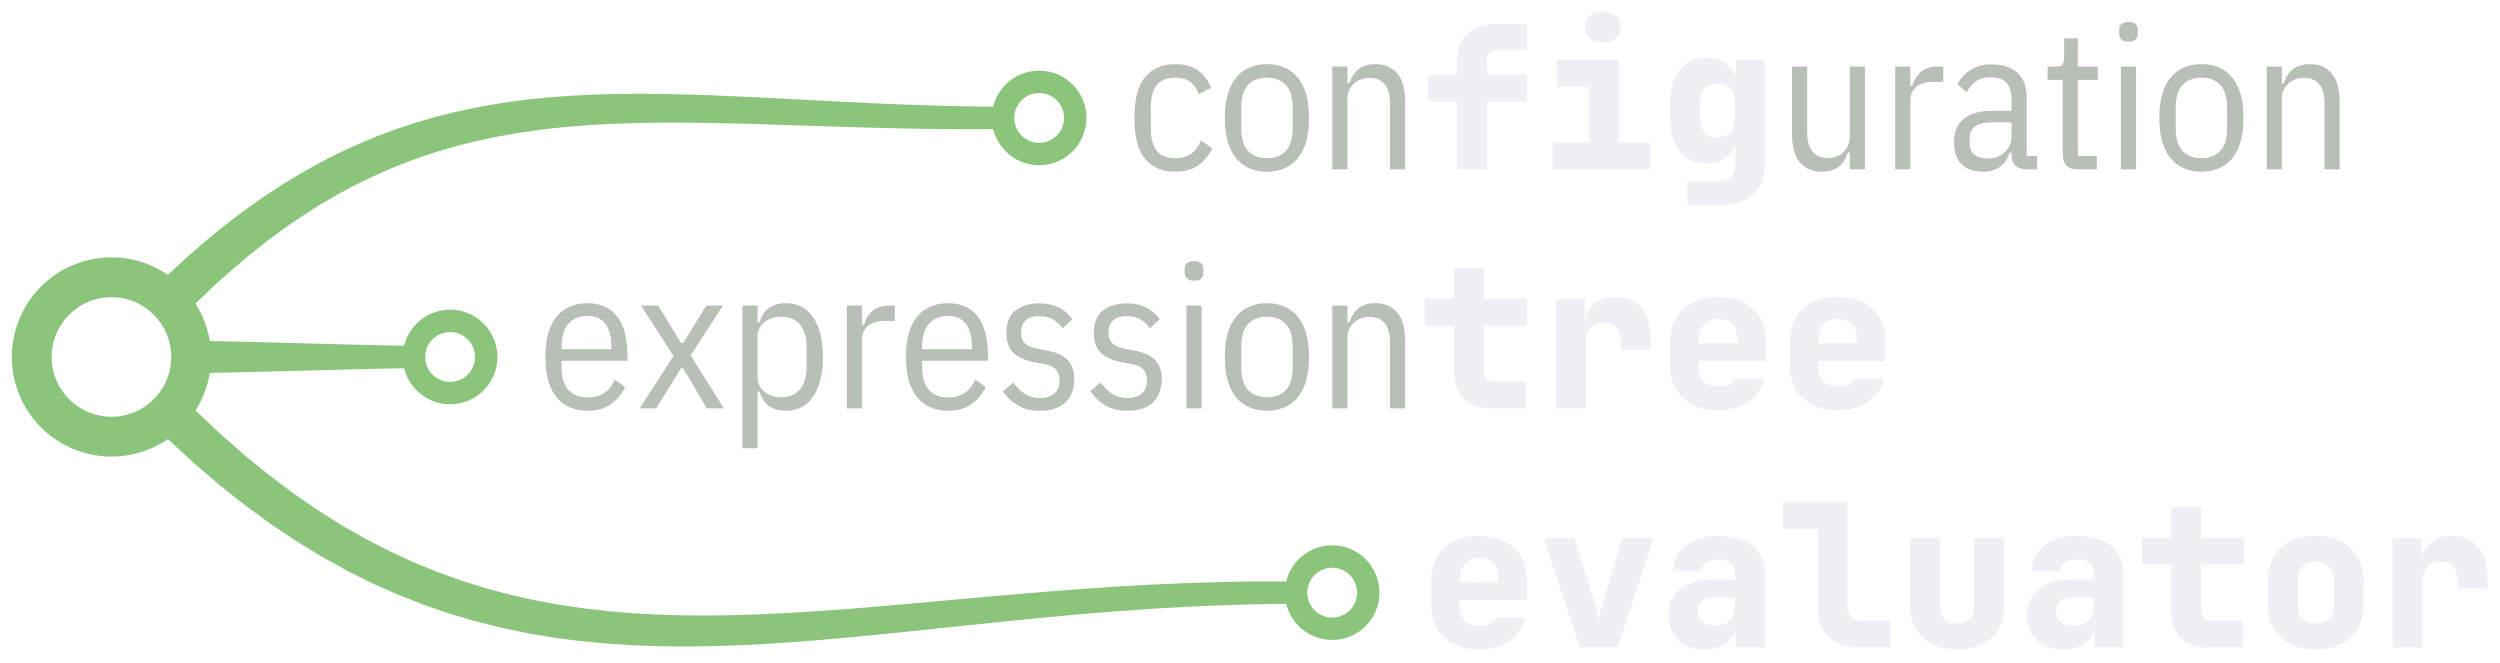
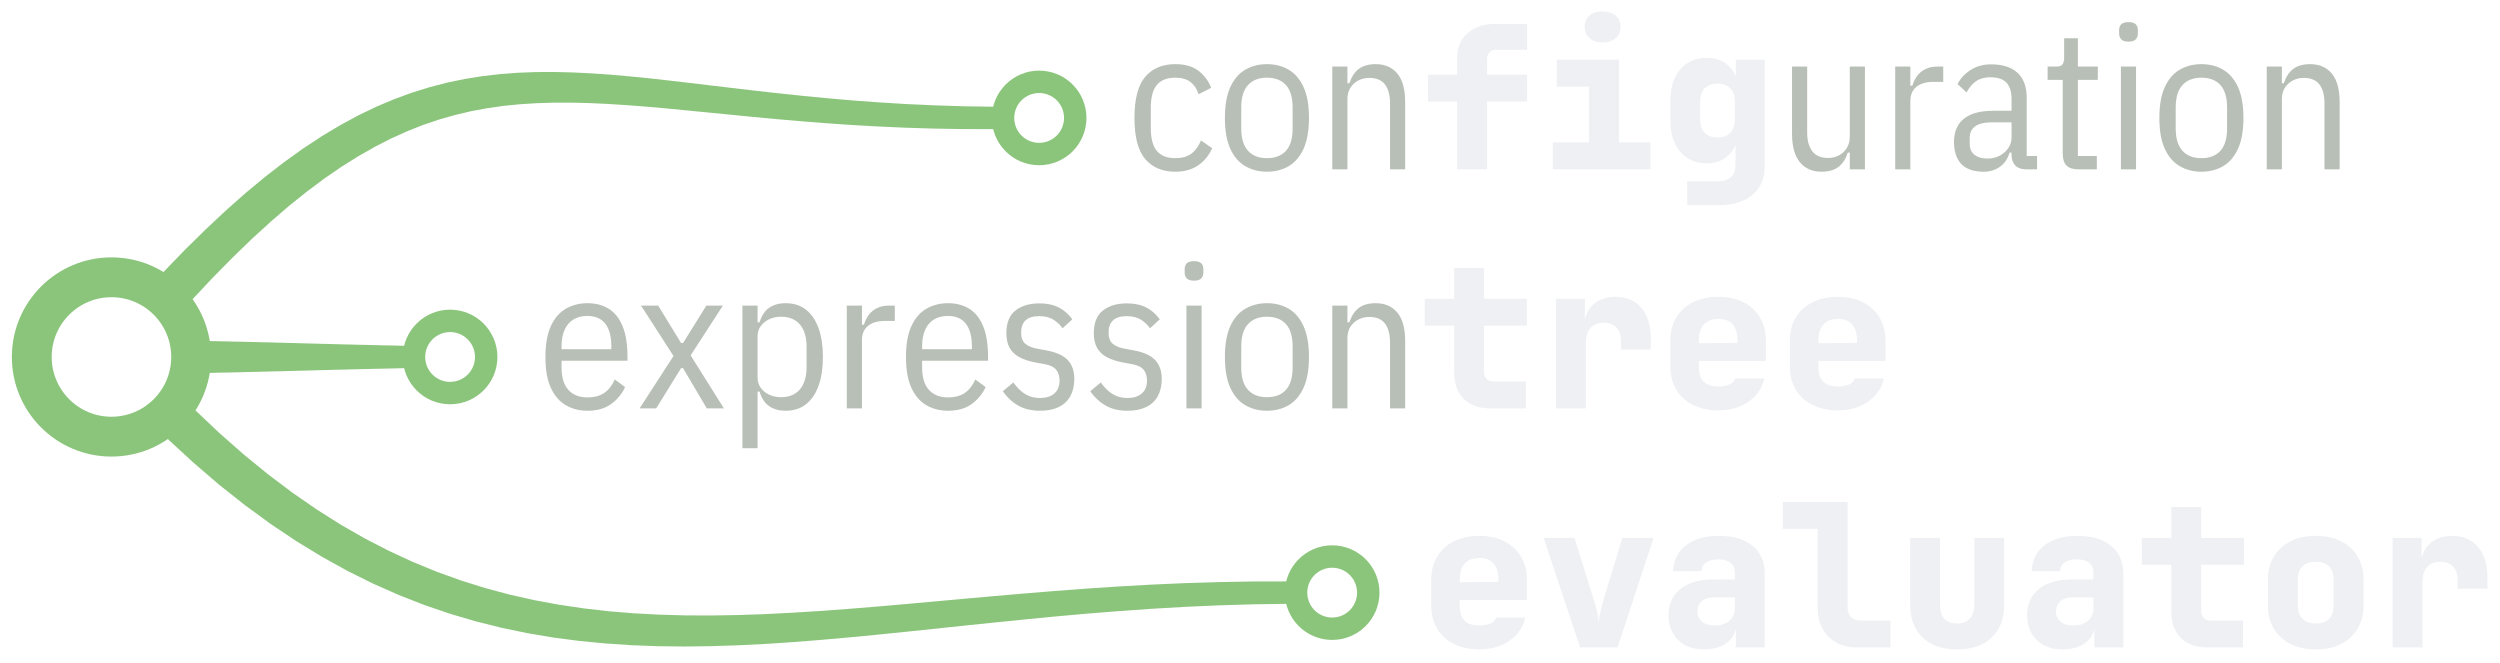
<svg xmlns="http://www.w3.org/2000/svg" viewBox="115 6 502 133" width="502" height="133" role="img">
  <g fill="#8bc57c" color="#8bc57c">
    <g class="arms">
      <path d="M156.88,80.88L158.05,80.86L159.19,80.83L160.31,80.81L161.4,80.79L162.47,80.76L163.51,80.74L164.53,80.71L165.54,80.69L166.53,80.67L167.5,80.64L168.45,80.62L169.39,80.59L170.32,80.57L171.24,80.55L172.16,80.52L173.06,80.5L173.96,80.48L174.85,80.45L175.74,80.43L176.63,80.41L177.52,80.38L178.41,80.36L179.3,80.33L180.2,80.31L181.1,80.29L182.02,80.26L182.94,80.24L183.87,80.22L184.81,80.19L185.76,80.17L186.73,80.14L187.72,80.12L188.73,80.1L189.75,80.07L190.79,80.05L191.86,80.03L192.95,80L194.07,79.98L195.21,79.95L196.38,79.93L196.38,75.43L195.21,75.41L194.07,75.38L192.95,75.36L191.86,75.34L190.79,75.31L189.75,75.29L188.73,75.26L187.72,75.24L186.73,75.22L185.76,75.19L184.81,75.17L183.87,75.15L182.94,75.12L182.02,75.1L181.1,75.07L180.2,75.05L179.3,75.03L178.41,75L177.52,74.98L176.63,74.96L175.74,74.93L174.85,74.91L173.96,74.88L173.06,74.86L172.16,74.84L171.24,74.81L170.32,74.79L169.39,74.76L168.45,74.74L167.5,74.72L166.53,74.69L165.54,74.67L164.53,74.65L163.51,74.62L162.47,74.6L161.4,74.58L160.31,74.55L159.19,74.53L158.05,74.5L156.88,74.48Z" />
-       <path d="M154.19,67.01L157.84,63.52L161.46,60.27L165.06,57.23L168.63,54.4L172.18,51.78L175.72,49.36L179.25,47.12L182.76,45.06L186.28,43.18L189.79,41.46L193.32,39.9L196.85,38.49L200.39,37.22L203.96,36.09L207.54,35.09L211.16,34.2L214.8,33.44L218.48,32.78L222.2,32.22L225.96,31.76L229.77,31.39L233.62,31.1L237.53,30.88L241.49,30.74L245.51,30.65L249.59,30.62L253.73,30.64L257.94,30.7L262.22,30.79L266.57,30.9L271,31.04L275.5,31.19L280.08,31.34L284.75,31.49L289.5,31.63L294.34,31.75L299.28,31.85L304.31,31.92L309.43,31.95L314.66,31.93L314.66,27.43L309.48,27.36L304.39,27.25L299.4,27.09L294.5,26.91L289.68,26.7L284.95,26.47L280.3,26.23L275.72,25.99L271.22,25.76L266.78,25.53L262.41,25.33L258.1,25.15L253.84,25L249.64,24.9L245.49,24.84L241.39,24.84L237.32,24.9L233.3,25.03L229.31,25.24L225.35,25.54L221.42,25.93L217.52,26.43L213.64,27.03L209.77,27.75L205.93,28.6L202.1,29.57L198.28,30.69L194.46,31.96L190.66,33.38L186.86,34.97L183.06,36.72L179.27,38.65L175.47,40.77L171.67,43.07L167.86,45.57L164.04,48.28L160.21,51.19L156.37,54.32L152.51,57.67L148.63,61.26Z" />
+       <path d="M153.6,66.15L157.73,61.75L161.73,57.69L165.62,53.93L169.4,50.48L173.07,47.32L176.66,44.44L180.16,41.83L183.59,39.47L186.96,37.36L190.27,35.48L193.53,33.81L196.77,32.35L199.98,31.08L203.18,30L206.38,29.09L209.59,28.33L212.83,27.73L216.1,27.26L219.42,26.93L222.79,26.72L226.23,26.61L229.74,26.61L233.34,26.7L237.02,26.87L240.8,27.11L244.69,27.41L248.69,27.76L252.82,28.16L257.07,28.58L261.46,29.01L266,29.46L270.68,29.9L275.53,30.32L280.55,30.72L285.74,31.08L291.12,31.39L296.7,31.64L302.47,31.82L308.46,31.92L314.66,31.93L314.66,27.43L308.53,27.34L302.62,27.15L296.92,26.89L291.41,26.55L286.1,26.16L280.97,25.71L276,25.23L271.2,24.72L266.55,24.2L262.04,23.67L257.67,23.15L253.41,22.64L249.27,22.16L245.23,21.71L241.28,21.32L237.42,20.98L233.62,20.72L229.89,20.54L226.22,20.45L222.58,20.47L218.98,20.61L215.41,20.88L211.86,21.29L208.32,21.86L204.78,22.59L201.25,23.51L197.7,24.61L194.14,25.92L190.56,27.43L186.96,29.16L183.32,31.13L179.65,33.33L175.92,35.78L172.14,38.49L168.29,41.46L164.37,44.71L160.37,48.25L156.27,52.09L152.07,56.23L147.75,60.69Z" />
      <path d="M148.63,94.1L153.84,98.9L159.02,103.35L164.2,107.45L169.36,111.22L174.51,114.67L179.65,117.8L184.79,120.65L189.93,123.2L195.08,125.48L200.22,127.49L205.38,129.25L210.54,130.77L215.71,132.06L220.9,133.14L226.11,134.02L231.33,134.7L236.58,135.21L241.85,135.56L247.16,135.76L252.5,135.82L257.88,135.75L263.31,135.57L268.78,135.3L274.3,134.93L279.88,134.49L285.52,133.99L291.23,133.44L297.01,132.85L302.87,132.24L308.8,131.61L314.82,130.99L320.92,130.37L327.12,129.77L333.42,129.21L339.82,128.7L346.33,128.24L352.94,127.86L359.67,127.56L366.52,127.35L373.5,127.25L373.5,122.75L366.45,122.76L359.53,122.89L352.73,123.1L346.05,123.4L339.48,123.77L333.03,124.2L326.69,124.68L320.45,125.19L314.31,125.72L308.28,126.26L302.33,126.8L296.48,127.33L290.72,127.83L285.04,128.29L279.44,128.7L273.92,129.04L268.47,129.32L263.1,129.5L257.79,129.59L252.55,129.57L247.36,129.42L242.23,129.15L237.16,128.73L232.13,128.15L227.15,127.41L222.2,126.49L217.3,125.39L212.42,124.08L207.56,122.56L202.73,120.82L197.9,118.84L193.09,116.61L188.27,114.13L183.45,111.37L178.63,108.32L173.79,104.98L168.93,101.32L164.04,97.34L159.13,93.02L154.19,88.35Z" />
      <g class="nodes">
        <circle cx="323.66" cy="29.68" r="7.25" fill="none" stroke="currentColor" stroke-width="4.5" />
        <circle cx="205.38" cy="77.68" r="7.25" fill="none" stroke="currentColor" stroke-width="4.5" />
        <circle cx="382.5" cy="125" r="7.25" fill="none" stroke="currentColor" stroke-width="4.5" />
      </g>
      <g class="root">
        <circle cx="137.38" cy="77.68" r="16" fill="none" stroke="currentColor" stroke-width="8" />
      </g>
    </g>
  </g>
  <path fill="#eef0f3" d="M413.60 40L407.60 40L407.60 26.40L401.76 26.40L401.76 21L407.60 21L407.60 17.60Q407.60 14.52 409.70 12.66Q411.80 10.80 415.20 10.80L415.20 10.80L421.64 10.80L421.64 16L415.40 16Q414.60 16 414.10 16.50Q413.60 17 413.60 17.80L413.60 17.80L413.60 21L421.64 21L421.64 26.40L413.60 26.40L413.60 40ZM446.40 40L426.80 40L426.80 34.60L434.08 34.60L434.08 23.40L427.60 23.40L427.60 18L440.08 18L440.08 34.60L446.40 34.60L446.40 40ZM436.80 14.52L436.80 14.52Q435.16 14.52 434.18 13.68Q433.20 12.84 433.20 11.40L433.20 11.40Q433.20 9.96 434.18 9.12Q435.16 8.28 436.80 8.28L436.80 8.28Q438.44 8.28 439.42 9.12Q440.40 9.96 440.40 11.40L440.40 11.40Q440.40 12.84 439.42 13.68Q438.44 14.52 436.80 14.52ZM460.20 47.20L453.80 47.20L453.80 42.40L460 42.40Q461.68 42.40 462.58 41.56Q463.48 40.72 463.48 39.24L463.48 39.24L463.48 38.40L463.52 35.12Q462.72 36.88 461.24 37.84Q459.76 38.80 457.72 38.80L457.72 38.80Q454.40 38.80 452.40 36.48Q450.40 34.16 450.40 30.20L450.40 30.20L450.40 26.20Q450.40 22.28 452.40 19.94Q454.40 17.60 457.72 17.60L457.72 17.60Q459.80 17.60 461.28 18.58Q462.76 19.56 463.56 21.32L463.56 21.32L463.56 18L469.36 18L469.36 39.44Q469.36 43.04 466.90 45.12Q464.44 47.20 460.20 47.20L460.20 47.20ZM459.88 33.60L459.88 33.60Q461.52 33.60 462.44 32.66Q463.36 31.72 463.36 30L463.36 30L463.36 26.40Q463.36 24.68 462.44 23.74Q461.52 22.80 459.88 22.80L459.88 22.80Q458.20 22.80 457.30 23.74Q456.40 24.68 456.40 26.40L456.40 26.40L456.40 30Q456.40 31.72 457.30 32.66Q458.20 33.60 459.88 33.60ZM421.40 88L414.20 88Q410.84 88 408.92 86.08Q407 84.16 407 80.80L407 80.80L407 71.40L401.08 71.40L401.08 66L407 66L407 59.80L413 59.80L413 66L421.60 66L421.60 71.40L413 71.40L413 80.60Q413 81.48 413.46 82.04Q413.92 82.60 414.80 82.60L414.80 82.60L421.40 82.60L421.40 88ZM433.44 88L427.44 88L427.44 66L433.24 66L433.24 70.16Q433.72 68.04 435.34 66.82Q436.96 65.60 439.40 65.60L439.40 65.60Q442.72 65.60 444.60 67.84Q446.48 70.08 446.48 74L446.48 74L446.48 76.20L440.48 76.20L440.48 74.40Q440.48 72.68 439.56 71.74Q438.64 70.80 436.96 70.80L436.96 70.80Q435.28 70.80 434.36 71.86Q433.44 72.92 433.44 74.88L433.44 74.88L433.44 88ZM460.04 88.40L460.04 88.40Q457.12 88.40 454.94 87.30Q452.76 86.20 451.58 84.22Q450.40 82.24 450.40 79.60L450.40 79.60L450.40 74.40Q450.40 71.76 451.58 69.78Q452.76 67.80 454.94 66.70Q457.12 65.60 460.04 65.60L460.04 65.60Q462.96 65.60 465.10 66.70Q467.24 67.80 468.42 69.78Q469.60 71.76 469.60 74.40L469.60 74.40L469.60 78.48L456.12 78.48L456.12 79.60Q456.12 81.68 457.10 82.64Q458.08 83.60 460.04 83.60L460.04 83.60Q461.32 83.60 462.28 83.20Q463.24 82.80 463.40 82L463.40 82L469.28 82Q468.64 84.88 466.12 86.64Q463.60 88.40 460.04 88.40ZM456.12 74.40L456.12 74.40L456.12 74.92L463.88 74.84L463.88 74.32Q463.88 72.28 462.94 71.16Q462 70.04 460.04 70.04L460.04 70.04Q458.08 70.04 457.10 71.20Q456.12 72.36 456.12 74.40ZM484.04 88.40L484.04 88.40Q481.12 88.40 478.94 87.30Q476.76 86.20 475.58 84.22Q474.40 82.24 474.40 79.60L474.40 79.60L474.40 74.40Q474.40 71.76 475.58 69.78Q476.76 67.80 478.94 66.70Q481.12 65.60 484.04 65.60L484.04 65.60Q486.96 65.60 489.10 66.70Q491.24 67.80 492.42 69.78Q493.60 71.76 493.60 74.40L493.60 74.40L493.60 78.48L480.12 78.48L480.12 79.60Q480.12 81.68 481.10 82.64Q482.08 83.60 484.04 83.60L484.04 83.60Q485.32 83.60 486.28 83.20Q487.24 82.80 487.40 82L487.40 82L493.28 82Q492.64 84.88 490.12 86.64Q487.60 88.40 484.04 88.40ZM480.12 74.40L480.12 74.40L480.12 74.92L487.88 74.84L487.88 74.32Q487.88 72.28 486.94 71.16Q486 70.04 484.04 70.04L484.04 70.04Q482.08 70.04 481.10 71.20Q480.12 72.36 480.12 74.40ZM412.04 136.40L412.04 136.40Q409.12 136.40 406.94 135.30Q404.76 134.20 403.58 132.22Q402.40 130.24 402.40 127.60L402.40 127.60L402.40 122.40Q402.40 119.76 403.58 117.78Q404.76 115.80 406.94 114.70Q409.12 113.60 412.04 113.60L412.04 113.60Q414.96 113.60 417.10 114.70Q419.24 115.80 420.42 117.78Q421.60 119.76 421.60 122.40L421.60 122.40L421.60 126.48L408.12 126.48L408.12 127.60Q408.12 129.68 409.10 130.64Q410.08 131.60 412.04 131.60L412.04 131.60Q413.32 131.60 414.28 131.20Q415.24 130.80 415.40 130L415.40 130L421.28 130Q420.64 132.88 418.12 134.64Q415.60 136.40 412.04 136.40ZM408.12 122.40L408.12 122.40L408.12 122.92L415.88 122.84L415.88 122.32Q415.88 120.28 414.94 119.16Q414 118.04 412.04 118.04L412.04 118.04Q410.08 118.04 409.10 119.20Q408.12 120.36 408.12 122.40ZM439.80 136L432.28 136L424.96 114L431.16 114L435 126.36Q435.36 127.48 435.66 128.68Q435.96 129.88 436.04 130.92L436.04 130.92Q436.12 129.88 436.40 128.68Q436.68 127.48 437 126.40L437 126.40L440.76 114L447.04 114L439.80 136ZM457.16 136.40L457.16 136.40Q453.88 136.40 451.96 134.50Q450.04 132.60 450.04 129.52L450.04 129.52Q450.04 126.20 452.40 124.28Q454.76 122.36 459.04 122.36L459.04 122.36L463.36 122.36L463.36 120.96Q463.36 119.72 462.50 119.02Q461.64 118.32 460.04 118.32L460.04 118.32Q458.52 118.32 457.62 118.92Q456.72 119.52 456.64 120.68L456.64 120.68L450.96 120.68Q451.08 117.44 453.52 115.52Q455.96 113.60 460.12 113.60L460.12 113.60Q464.48 113.60 466.92 115.60Q469.36 117.60 469.36 121.20L469.36 121.20L469.36 136L463.56 136L463.56 132.20Q463.16 134.16 461.46 135.28Q459.76 136.40 457.16 136.40ZM459.28 131.60L459.28 131.60Q461.16 131.60 462.26 130.66Q463.36 129.72 463.36 128.20L463.36 128.20L463.36 125.96L459.16 125.96Q457.56 125.96 456.70 126.74Q455.84 127.52 455.84 128.76L455.84 128.76Q455.84 130 456.74 130.80Q457.64 131.60 459.28 131.60ZM494.60 136L487.80 136Q485.48 136 483.72 135.02Q481.96 134.04 480.98 132.28Q480 130.52 480 128.20L480 128.20L480 112.20L473 112.20L473 106.80L486 106.80L486 128Q486 129.16 486.66 129.88Q487.32 130.60 488.40 130.60L488.40 130.60L494.60 130.60L494.60 136ZM508 136.40L508 136.40Q503.56 136.40 501.06 134Q498.56 131.60 498.56 127.44L498.56 127.44L498.56 114L504.56 114L504.56 127.40Q504.56 131.20 508 131.20L508 131.20Q509.64 131.20 510.54 130.22Q511.44 129.24 511.44 127.40L511.44 127.40L511.44 114L517.44 114L517.44 127.44Q517.44 131.64 514.92 134.02Q512.40 136.40 508 136.40ZM529.16 136.40L529.16 136.40Q525.88 136.40 523.96 134.50Q522.04 132.60 522.04 129.52L522.04 129.52Q522.04 126.20 524.40 124.28Q526.76 122.36 531.04 122.36L531.04 122.36L535.36 122.36L535.36 120.96Q535.36 119.72 534.50 119.02Q533.64 118.32 532.04 118.32L532.04 118.32Q530.52 118.32 529.62 118.92Q528.72 119.52 528.64 120.68L528.64 120.68L522.96 120.68Q523.08 117.44 525.52 115.52Q527.96 113.60 532.12 113.60L532.12 113.60Q536.48 113.60 538.92 115.60Q541.36 117.60 541.36 121.20L541.36 121.20L541.36 136L535.56 136L535.56 132.20Q535.16 134.16 533.46 135.28Q531.76 136.40 529.16 136.40ZM531.28 131.60L531.28 131.60Q533.16 131.60 534.26 130.66Q535.36 129.72 535.36 128.20L535.36 128.20L535.36 125.96L531.16 125.96Q529.56 125.96 528.70 126.74Q527.84 127.52 527.84 128.76L527.84 128.76Q527.84 130 528.74 130.80Q529.64 131.60 531.28 131.60ZM565.40 136L558.20 136Q554.84 136 552.92 134.08Q551 132.16 551 128.80L551 128.80L551 119.40L545.08 119.40L545.08 114L551 114L551 107.80L557 107.80L557 114L565.60 114L565.60 119.40L557 119.40L557 128.60Q557 129.48 557.46 130.04Q557.92 130.60 558.80 130.60L558.80 130.60L565.40 130.60L565.40 136ZM580 136.40L580 136.40Q577.08 136.40 574.92 135.30Q572.76 134.20 571.58 132.22Q570.40 130.24 570.40 127.60L570.40 127.60L570.40 122.40Q570.40 119.76 571.58 117.78Q572.76 115.80 574.92 114.70Q577.08 113.60 580 113.60L580 113.60Q582.96 113.60 585.10 114.70Q587.24 115.80 588.42 117.78Q589.60 119.76 589.60 122.40L589.60 122.40L589.60 127.60Q589.60 130.24 588.42 132.22Q587.24 134.20 585.10 135.30Q582.96 136.40 580 136.40ZM580 131.20L580 131.20Q581.76 131.20 582.68 130.26Q583.60 129.32 583.60 127.60L583.60 127.60L583.60 122.40Q583.60 120.64 582.68 119.72Q581.76 118.80 580 118.80L580 118.80Q578.28 118.80 577.34 119.72Q576.40 120.64 576.40 122.40L576.40 122.40L576.40 127.60Q576.40 129.32 577.34 130.26Q578.28 131.20 580 131.20ZM601.44 136L595.44 136L595.44 114L601.24 114L601.24 118.16Q601.72 116.04 603.34 114.82Q604.96 113.60 607.40 113.60L607.40 113.60Q610.72 113.60 612.60 115.84Q614.48 118.08 614.48 122L614.48 122L614.48 124.20L608.48 124.20L608.48 122.40Q608.48 120.68 607.56 119.74Q606.64 118.80 604.96 118.80L604.96 118.80Q603.28 118.80 602.36 119.86Q601.44 120.92 601.44 122.88L601.44 122.88L601.44 136Z" />
  <path fill="#73806f" fill-opacity="0.5" d="M351.00 40.48L351.00 40.48Q347.16 40.48 344.98 37.96Q342.80 35.44 342.80 29.68L342.80 29.68Q342.80 23.92 344.98 21.40Q347.16 18.88 351.00 18.88L351.00 18.88Q353.92 18.88 355.66 20.22Q357.40 21.56 358.20 23.64L358.20 23.64L355.68 24.92Q355.16 23.32 354.04 22.46Q352.92 21.60 351.00 21.60L351.00 21.60Q348.48 21.60 347.28 23.08Q346.08 24.56 346.08 27.60L346.08 27.60L346.08 31.76Q346.08 34.80 347.28 36.28Q348.48 37.76 351.00 37.76L351.00 37.76Q353.00 37.76 354.22 36.86Q355.44 35.96 356.16 34.20L356.16 34.20L358.40 35.76Q357.48 37.88 355.62 39.18Q353.76 40.48 351.00 40.48ZM369.40 40.48L369.40 40.48Q367 40.48 365.08 39.38Q363.16 38.28 362.06 35.90Q360.96 33.52 360.96 29.68L360.96 29.68Q360.96 25.84 362.06 23.46Q363.16 21.08 365.08 19.98Q367 18.88 369.40 18.88L369.40 18.88Q371.84 18.88 373.74 19.98Q375.64 21.08 376.74 23.46Q377.84 25.84 377.84 29.68L377.84 29.68Q377.84 33.52 376.74 35.90Q375.64 38.28 373.74 39.38Q371.84 40.48 369.40 40.48ZM369.40 37.76L369.40 37.76Q371.88 37.76 373.22 36.28Q374.56 34.80 374.56 31.76L374.56 31.76L374.56 27.60Q374.56 24.56 373.22 23.08Q371.88 21.60 369.40 21.60L369.40 21.60Q366.96 21.60 365.60 23.08Q364.24 24.56 364.24 27.60L364.24 27.60L364.24 31.76Q364.24 34.80 365.60 36.28Q366.96 37.76 369.40 37.76ZM385.56 25.92L385.56 40L382.52 40L382.52 19.36L385.56 19.36L385.56 22.72L385.96 22.72Q386.56 20.84 387.82 19.86Q389.08 18.88 391.24 18.88L391.24 18.88Q394 18.88 395.58 20.76Q397.16 22.64 397.16 26.56L397.16 26.56L397.16 40L394.12 40L394.12 26.76Q394.12 24.28 393.10 22.96Q392.08 21.64 389.96 21.64L389.96 21.64Q388.76 21.64 387.76 22.16Q386.76 22.68 386.16 23.62Q385.56 24.56 385.56 25.92L385.56 25.92ZM489.48 40L486.44 40L486.44 36.64L486.04 36.64Q485.44 38.52 484.18 39.50Q482.92 40.48 480.76 40.48L480.76 40.48Q478 40.48 476.42 38.58Q474.84 36.68 474.84 32.80L474.84 32.80L474.84 19.36L477.88 19.36L477.88 32.60Q477.88 35.04 478.92 36.38Q479.96 37.72 482.04 37.72L482.04 37.72Q483.28 37.72 484.26 37.20Q485.24 36.68 485.84 35.72Q486.44 34.76 486.44 33.44L486.44 33.44L486.44 19.36L489.48 19.36L489.48 40ZM498.60 26.28L498.60 40L495.56 40L495.56 19.36L498.60 19.36L498.60 23.20L499 23.20Q499.36 22 500.04 21.14Q500.72 20.28 501.74 19.82Q502.76 19.36 504.08 19.36L504.08 19.36L505.20 19.36L505.20 22.44L503.20 22.44Q501.76 22.44 500.74 22.88Q499.72 23.32 499.16 24.16Q498.60 25 498.60 26.28L498.60 26.28ZM524.04 37.32L524.04 40L521.88 40Q520.92 40 520.26 39.66Q519.60 39.32 519.26 38.66Q518.92 38 518.92 37.04L518.92 37.04L518.92 36.24L519.32 36.64L518.52 36.64Q518 38.48 516.60 39.48Q515.20 40.48 513.32 40.48L513.32 40.48Q510.32 40.48 508.84 38.94Q507.36 37.40 507.36 34.48L507.36 34.48Q507.36 32.56 508.20 31.16Q509.04 29.76 510.78 29Q512.52 28.24 515.20 28.24L515.20 28.24L518.92 28.24L518.92 25.96Q518.92 23.68 517.90 22.60Q516.88 21.52 514.68 21.52L514.68 21.52Q512.92 21.52 511.80 22.30Q510.68 23.08 509.88 24.56L509.88 24.56L508.08 22.88Q508.88 21.24 510.66 20.08Q512.44 18.92 514.80 18.92L514.80 18.92Q518.28 18.92 520.12 20.62Q521.96 22.32 521.96 25.64L521.96 25.64L521.96 37.32L524.04 37.32ZM518.92 33.68L518.92 30.56L515.12 30.56Q512.72 30.56 511.62 31.36Q510.52 32.16 510.52 33.68L510.52 33.68L510.52 34.80Q510.52 36.36 511.50 37.10Q512.48 37.84 514.08 37.84L514.08 37.84Q515.48 37.84 516.58 37.24Q517.68 36.64 518.30 35.68Q518.92 34.72 518.92 33.68L518.92 33.68ZM536.04 37.32L536.04 40L532.32 40Q530.72 40 529.96 39.24Q529.20 38.48 529.20 36.88L529.20 36.88L529.20 22.04L526.16 22.04L526.16 19.36L527.96 19.36Q528.88 19.36 529.18 18.88Q529.48 18.40 529.48 17.52L529.48 17.52L529.48 13.68L532.24 13.68L532.24 19.36L536.24 19.36L536.24 22.04L532.24 22.04L532.24 37.32L536.04 37.32ZM542.40 14.36L542.40 14.36Q541.40 14.36 540.96 13.92Q540.52 13.48 540.52 12.72L540.52 12.72L540.52 12.08Q540.52 11.28 540.96 10.86Q541.40 10.44 542.40 10.44L542.40 10.44Q543.40 10.44 543.84 10.86Q544.28 11.28 544.28 12.08L544.28 12.08L544.28 12.72Q544.28 13.48 543.84 13.92Q543.40 14.36 542.40 14.36ZM543.92 40L540.88 40L540.88 19.36L543.92 19.36L543.92 40ZM557.04 40.48L557.04 40.48Q554.64 40.48 552.72 39.38Q550.80 38.28 549.70 35.90Q548.60 33.52 548.60 29.68L548.60 29.68Q548.60 25.84 549.70 23.46Q550.80 21.08 552.72 19.98Q554.64 18.88 557.04 18.88L557.04 18.88Q559.48 18.88 561.38 19.98Q563.28 21.08 564.38 23.46Q565.48 25.84 565.48 29.68L565.48 29.68Q565.48 33.52 564.38 35.90Q563.28 38.28 561.38 39.38Q559.48 40.48 557.04 40.48ZM557.04 37.76L557.04 37.76Q559.52 37.76 560.86 36.28Q562.20 34.80 562.20 31.76L562.20 31.76L562.20 27.60Q562.20 24.56 560.86 23.08Q559.52 21.60 557.04 21.60L557.04 21.60Q554.60 21.60 553.24 23.08Q551.88 24.56 551.88 27.60L551.88 27.60L551.88 31.76Q551.88 34.80 553.24 36.28Q554.60 37.76 557.04 37.76ZM573.20 25.92L573.20 40L570.16 40L570.16 19.36L573.20 19.36L573.20 22.72L573.60 22.72Q574.20 20.84 575.46 19.86Q576.72 18.88 578.88 18.88L578.88 18.88Q581.64 18.88 583.22 20.76Q584.80 22.64 584.80 26.56L584.80 26.56L584.80 40L581.76 40L581.76 26.76Q581.76 24.28 580.74 22.96Q579.72 21.64 577.60 21.64L577.60 21.64Q576.40 21.64 575.40 22.16Q574.40 22.68 573.80 23.62Q573.20 24.56 573.20 25.92L573.20 25.92ZM232.96 88.48L232.96 88.48Q230.56 88.48 228.64 87.38Q226.72 86.28 225.62 83.90Q224.52 81.52 224.52 77.68L224.52 77.68Q224.52 73.84 225.62 71.46Q226.72 69.08 228.64 67.98Q230.56 66.88 232.96 66.88L232.96 66.88Q235.40 66.88 237.20 67.98Q239 69.08 240 71.46Q241 73.84 241 77.68L241 77.68L241 78.44L227.76 78.44L227.76 79.76Q227.76 82.80 229.14 84.30Q230.52 85.80 232.96 85.80L232.96 85.80Q235.04 85.80 236.36 84.88Q237.68 83.96 238.44 82.20L238.44 82.20L240.52 83.72Q239.56 85.80 237.70 87.14Q235.84 88.48 232.96 88.48ZM232.96 69.44L232.96 69.44Q231.32 69.44 230.16 70.14Q229 70.84 228.38 72.20Q227.76 73.56 227.76 75.60L227.76 75.60L227.76 76.12L237.76 76.12L237.76 75.60Q237.76 73.56 237.22 72.20Q236.68 70.84 235.62 70.14Q234.56 69.44 232.96 69.44ZM246.76 88L243.44 88L250.24 77.48L243.72 67.36L247.16 67.36L251.76 74.88L252.16 74.88L256.84 67.36L260.16 67.36L253.68 77.36L260.36 88L256.92 88L252.16 79.92L251.76 79.92L246.76 88ZM267.12 96L264.08 96L264.08 67.36L267.12 67.36L267.12 70.72L267.52 70.72Q268.12 68.72 269.46 67.80Q270.80 66.88 272.72 66.88L272.72 66.88Q275.20 66.88 276.86 68.20Q278.52 69.52 279.38 71.94Q280.24 74.36 280.24 77.68L280.24 77.68Q280.24 81 279.38 83.42Q278.52 85.84 276.86 87.16Q275.20 88.48 272.72 88.48L272.72 88.48Q270.80 88.48 269.46 87.56Q268.12 86.64 267.52 84.64L267.52 84.64L267.12 84.64L267.12 96ZM271.80 85.76L271.80 85.76Q274.32 85.76 275.64 84.16Q276.96 82.56 276.96 79.76L276.96 79.76L276.96 75.60Q276.96 72.76 275.64 71.18Q274.32 69.60 271.80 69.60L271.80 69.60Q270.52 69.60 269.46 70.10Q268.40 70.60 267.76 71.48Q267.12 72.36 267.12 73.52L267.12 73.52L267.12 81.84Q267.12 83 267.76 83.88Q268.40 84.76 269.46 85.26Q270.52 85.76 271.80 85.76ZM288.08 74.28L288.08 88L285.04 88L285.04 67.36L288.08 67.36L288.08 71.20L288.48 71.20Q288.84 70 289.52 69.14Q290.20 68.28 291.22 67.82Q292.24 67.36 293.56 67.36L293.56 67.36L294.68 67.36L294.68 70.44L292.68 70.44Q291.24 70.44 290.22 70.88Q289.20 71.32 288.64 72.16Q288.08 73 288.08 74.28L288.08 74.28ZM305.36 88.48L305.36 88.48Q302.96 88.48 301.04 87.38Q299.12 86.28 298.02 83.90Q296.92 81.52 296.92 77.68L296.92 77.68Q296.92 73.84 298.02 71.46Q299.12 69.08 301.04 67.98Q302.96 66.88 305.36 66.88L305.36 66.88Q307.80 66.88 309.60 67.98Q311.40 69.08 312.40 71.46Q313.40 73.84 313.40 77.68L313.40 77.68L313.40 78.44L300.16 78.44L300.16 79.76Q300.16 82.80 301.54 84.30Q302.92 85.80 305.36 85.80L305.36 85.80Q307.44 85.80 308.76 84.88Q310.08 83.96 310.84 82.20L310.84 82.20L312.92 83.72Q311.96 85.80 310.10 87.14Q308.24 88.48 305.36 88.48ZM305.36 69.44L305.36 69.44Q303.72 69.44 302.56 70.14Q301.40 70.84 300.78 72.20Q300.16 73.56 300.16 75.60L300.16 75.60L300.16 76.12L310.16 76.12L310.16 75.60Q310.16 73.56 309.62 72.20Q309.08 70.84 308.02 70.14Q306.96 69.44 305.36 69.44ZM323.84 88.48L323.84 88.48Q321.28 88.48 319.46 87.44Q317.64 86.40 316.36 84.56L316.36 84.56L318.48 82.80Q319.56 84.32 320.84 85.12Q322.12 85.92 323.84 85.92L323.84 85.92Q325.64 85.92 326.70 85.02Q327.76 84.12 327.76 82.44L327.76 82.44Q327.76 81.08 327.08 80.24Q326.40 79.40 324.56 79.08L324.56 79.08L323 78.80Q321.04 78.44 319.72 77.74Q318.40 77.04 317.74 75.86Q317.08 74.68 317.08 72.92L317.08 72.92Q317.08 69.76 318.92 68.34Q320.76 66.92 323.68 66.92L323.68 66.92Q325.24 66.92 326.44 67.28Q327.64 67.64 328.60 68.36Q329.56 69.08 330.32 70.12L330.32 70.12L328.36 71.92Q327.72 70.96 326.58 70.22Q325.44 69.48 323.68 69.48L323.68 69.48Q321.84 69.48 320.94 70.32Q320.04 71.16 320.04 72.80L320.04 72.80Q320.04 74.28 320.84 75Q321.64 75.72 323.36 76.04L323.36 76.04L324.92 76.32Q328.08 76.88 329.40 78.30Q330.72 79.72 330.72 82.08L330.72 82.08Q330.72 84.08 329.94 85.52Q329.16 86.96 327.62 87.72Q326.08 88.48 323.84 88.48ZM341.40 88.48L341.40 88.48Q338.84 88.48 337.02 87.44Q335.20 86.40 333.92 84.56L333.92 84.56L336.04 82.80Q337.12 84.32 338.40 85.12Q339.68 85.92 341.40 85.92L341.40 85.92Q343.20 85.92 344.26 85.02Q345.32 84.12 345.32 82.44L345.32 82.44Q345.32 81.08 344.64 80.24Q343.96 79.40 342.12 79.08L342.12 79.08L340.56 78.80Q338.60 78.44 337.28 77.74Q335.96 77.04 335.30 75.86Q334.64 74.68 334.64 72.92L334.64 72.92Q334.64 69.76 336.48 68.34Q338.32 66.92 341.24 66.92L341.24 66.92Q342.80 66.92 344 67.28Q345.20 67.64 346.16 68.36Q347.12 69.08 347.88 70.12L347.88 70.12L345.92 71.92Q345.28 70.96 344.14 70.22Q343 69.48 341.24 69.48L341.24 69.48Q339.40 69.48 338.50 70.32Q337.60 71.16 337.60 72.80L337.60 72.80Q337.60 74.28 338.40 75Q339.20 75.72 340.92 76.04L340.92 76.04L342.48 76.32Q345.64 76.88 346.96 78.30Q348.28 79.72 348.28 82.08L348.28 82.08Q348.28 84.08 347.50 85.52Q346.72 86.96 345.18 87.72Q343.64 88.48 341.40 88.48ZM354.76 62.36L354.76 62.36Q353.76 62.36 353.32 61.92Q352.88 61.48 352.88 60.72L352.88 60.72L352.88 60.08Q352.88 59.28 353.32 58.86Q353.76 58.44 354.76 58.44L354.76 58.44Q355.76 58.44 356.20 58.86Q356.64 59.28 356.64 60.08L356.64 60.08L356.64 60.72Q356.64 61.48 356.20 61.92Q355.76 62.36 354.76 62.36ZM356.28 88L353.24 88L353.24 67.36L356.28 67.36L356.28 88ZM369.40 88.48L369.40 88.48Q367 88.48 365.08 87.38Q363.16 86.28 362.06 83.90Q360.96 81.52 360.96 77.68L360.96 77.68Q360.96 73.84 362.06 71.46Q363.16 69.08 365.08 67.98Q367 66.88 369.40 66.88L369.40 66.88Q371.84 66.88 373.74 67.98Q375.64 69.08 376.74 71.46Q377.84 73.84 377.84 77.68L377.84 77.68Q377.84 81.52 376.74 83.90Q375.64 86.28 373.74 87.38Q371.84 88.48 369.40 88.48ZM369.40 85.76L369.40 85.76Q371.88 85.76 373.22 84.28Q374.56 82.80 374.56 79.76L374.56 79.76L374.56 75.60Q374.56 72.56 373.22 71.08Q371.88 69.60 369.40 69.60L369.40 69.60Q366.96 69.60 365.60 71.08Q364.24 72.56 364.24 75.60L364.24 75.60L364.24 79.76Q364.24 82.80 365.60 84.28Q366.96 85.76 369.40 85.76ZM385.56 73.92L385.56 88L382.52 88L382.52 67.36L385.56 67.36L385.56 70.72L385.96 70.72Q386.56 68.84 387.82 67.86Q389.08 66.88 391.24 66.88L391.24 66.88Q394 66.88 395.58 68.76Q397.16 70.64 397.16 74.56L397.16 74.56L397.16 88L394.12 88L394.12 74.76Q394.12 72.28 393.10 70.96Q392.08 69.64 389.96 69.64L389.96 69.64Q388.76 69.64 387.76 70.16Q386.76 70.68 386.16 71.62Q385.56 72.56 385.56 73.92L385.56 73.92Z" />
</svg>
